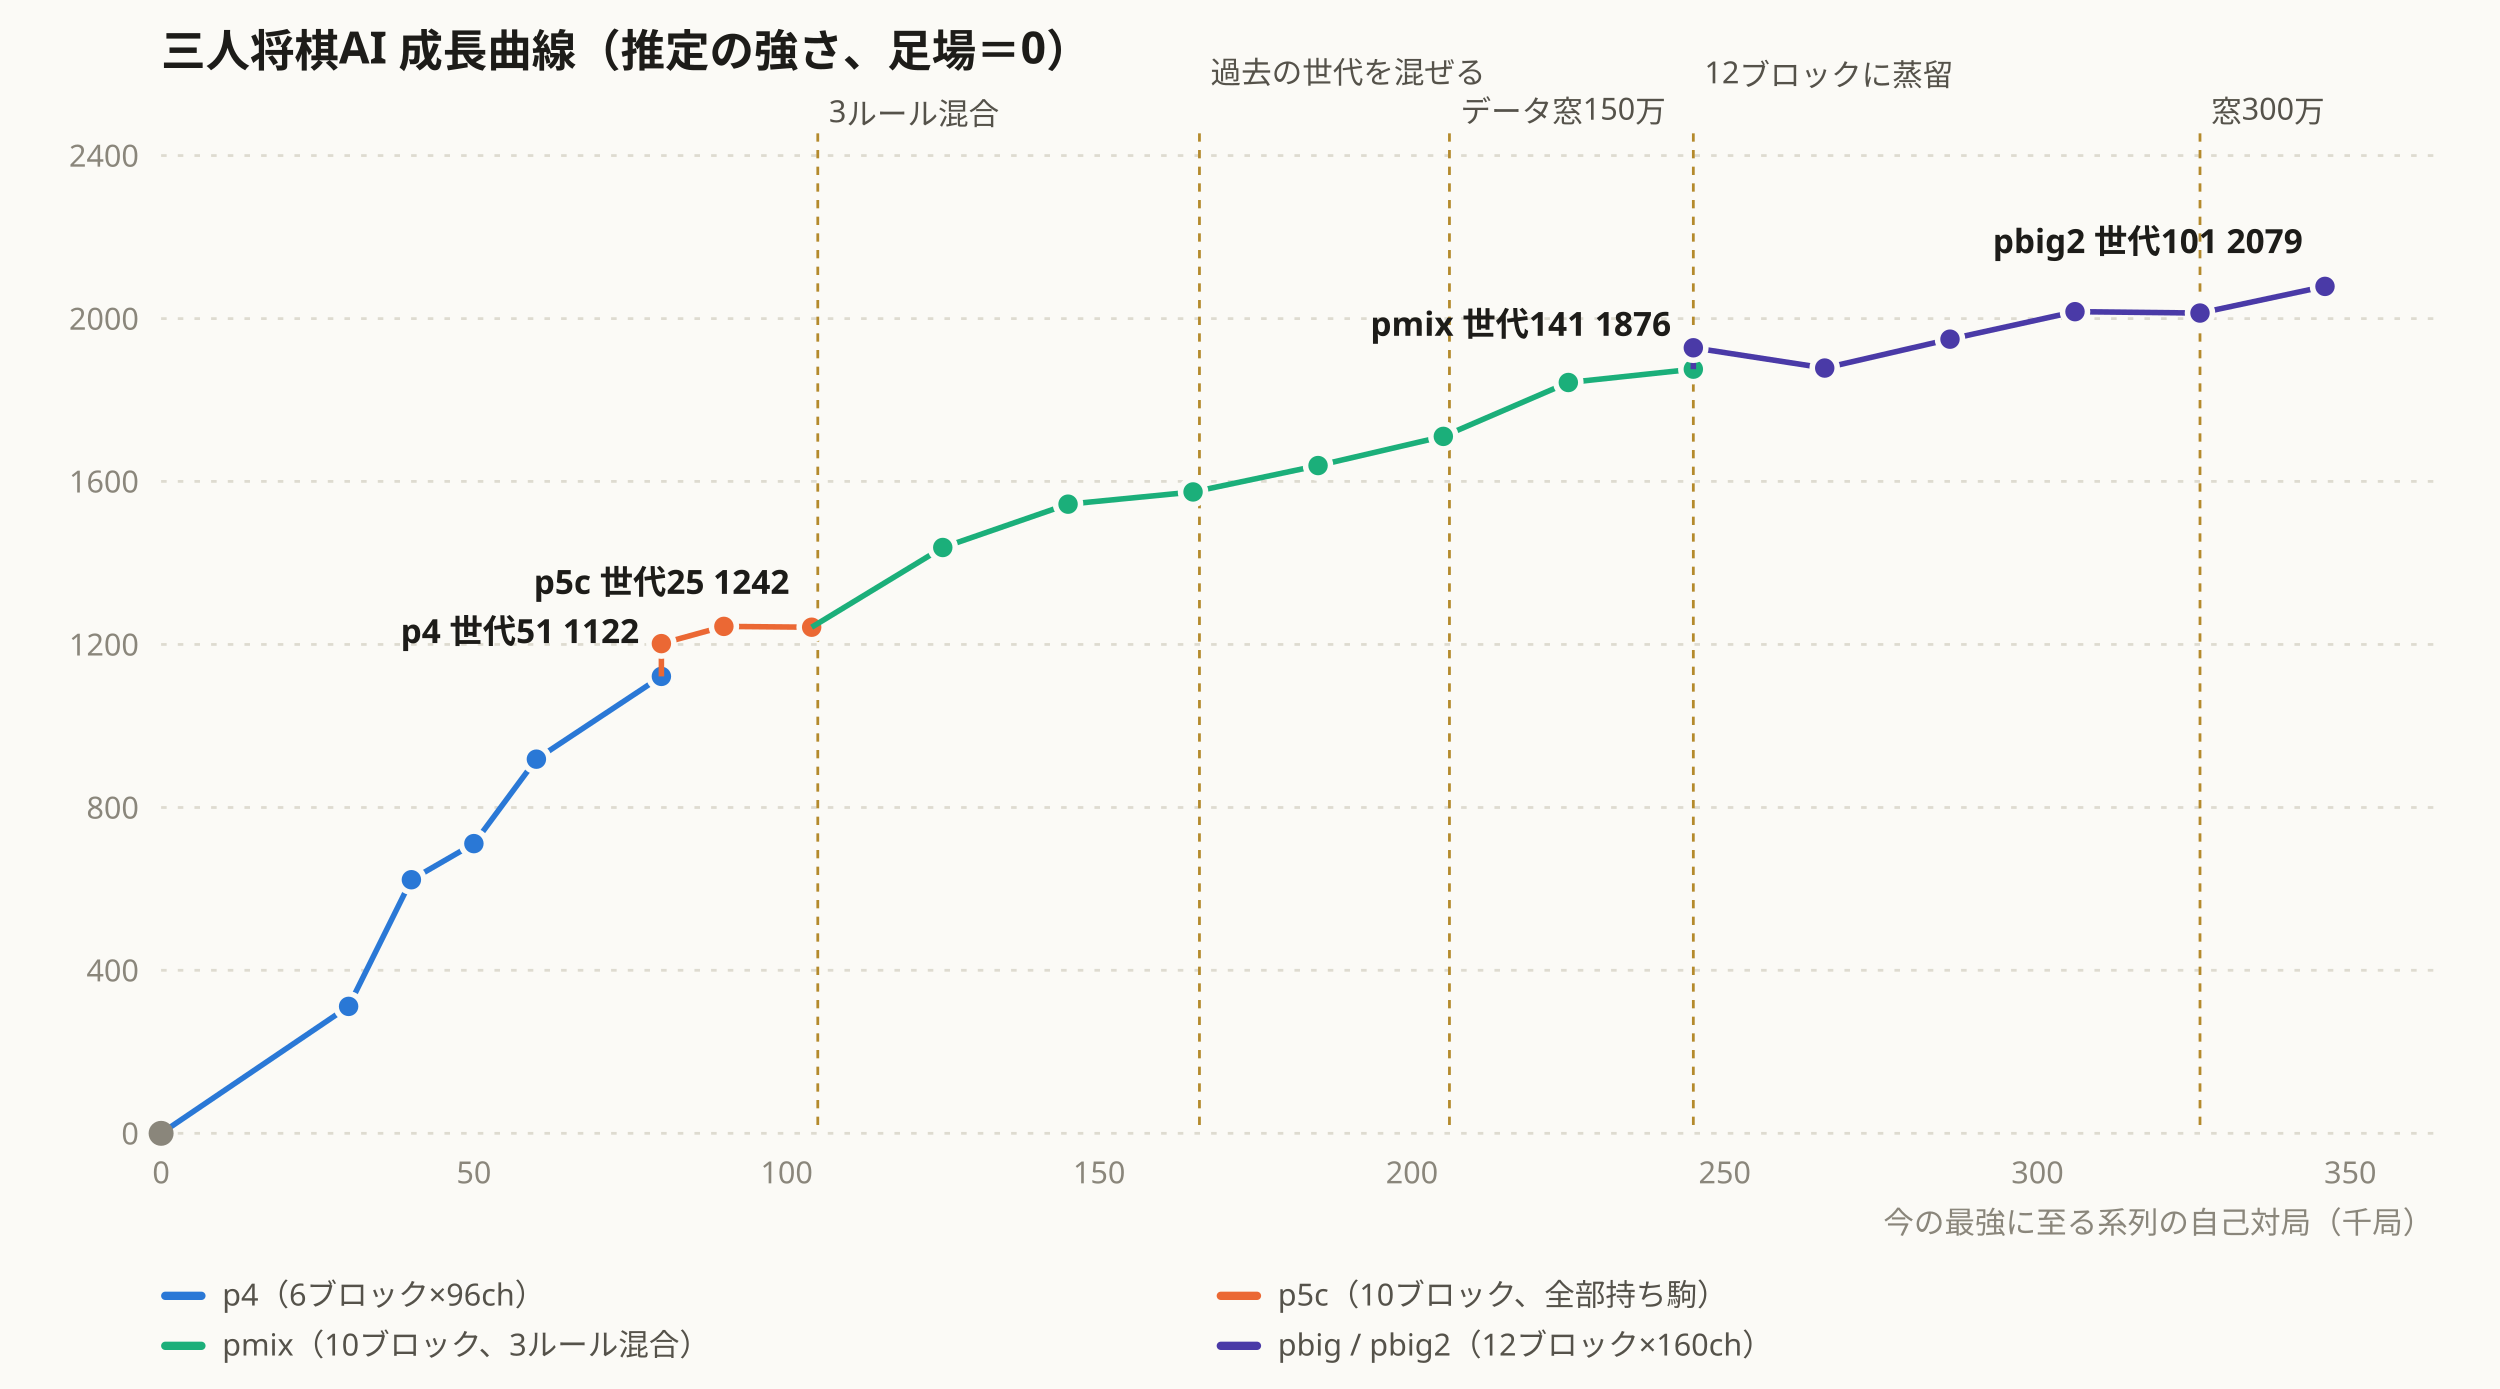
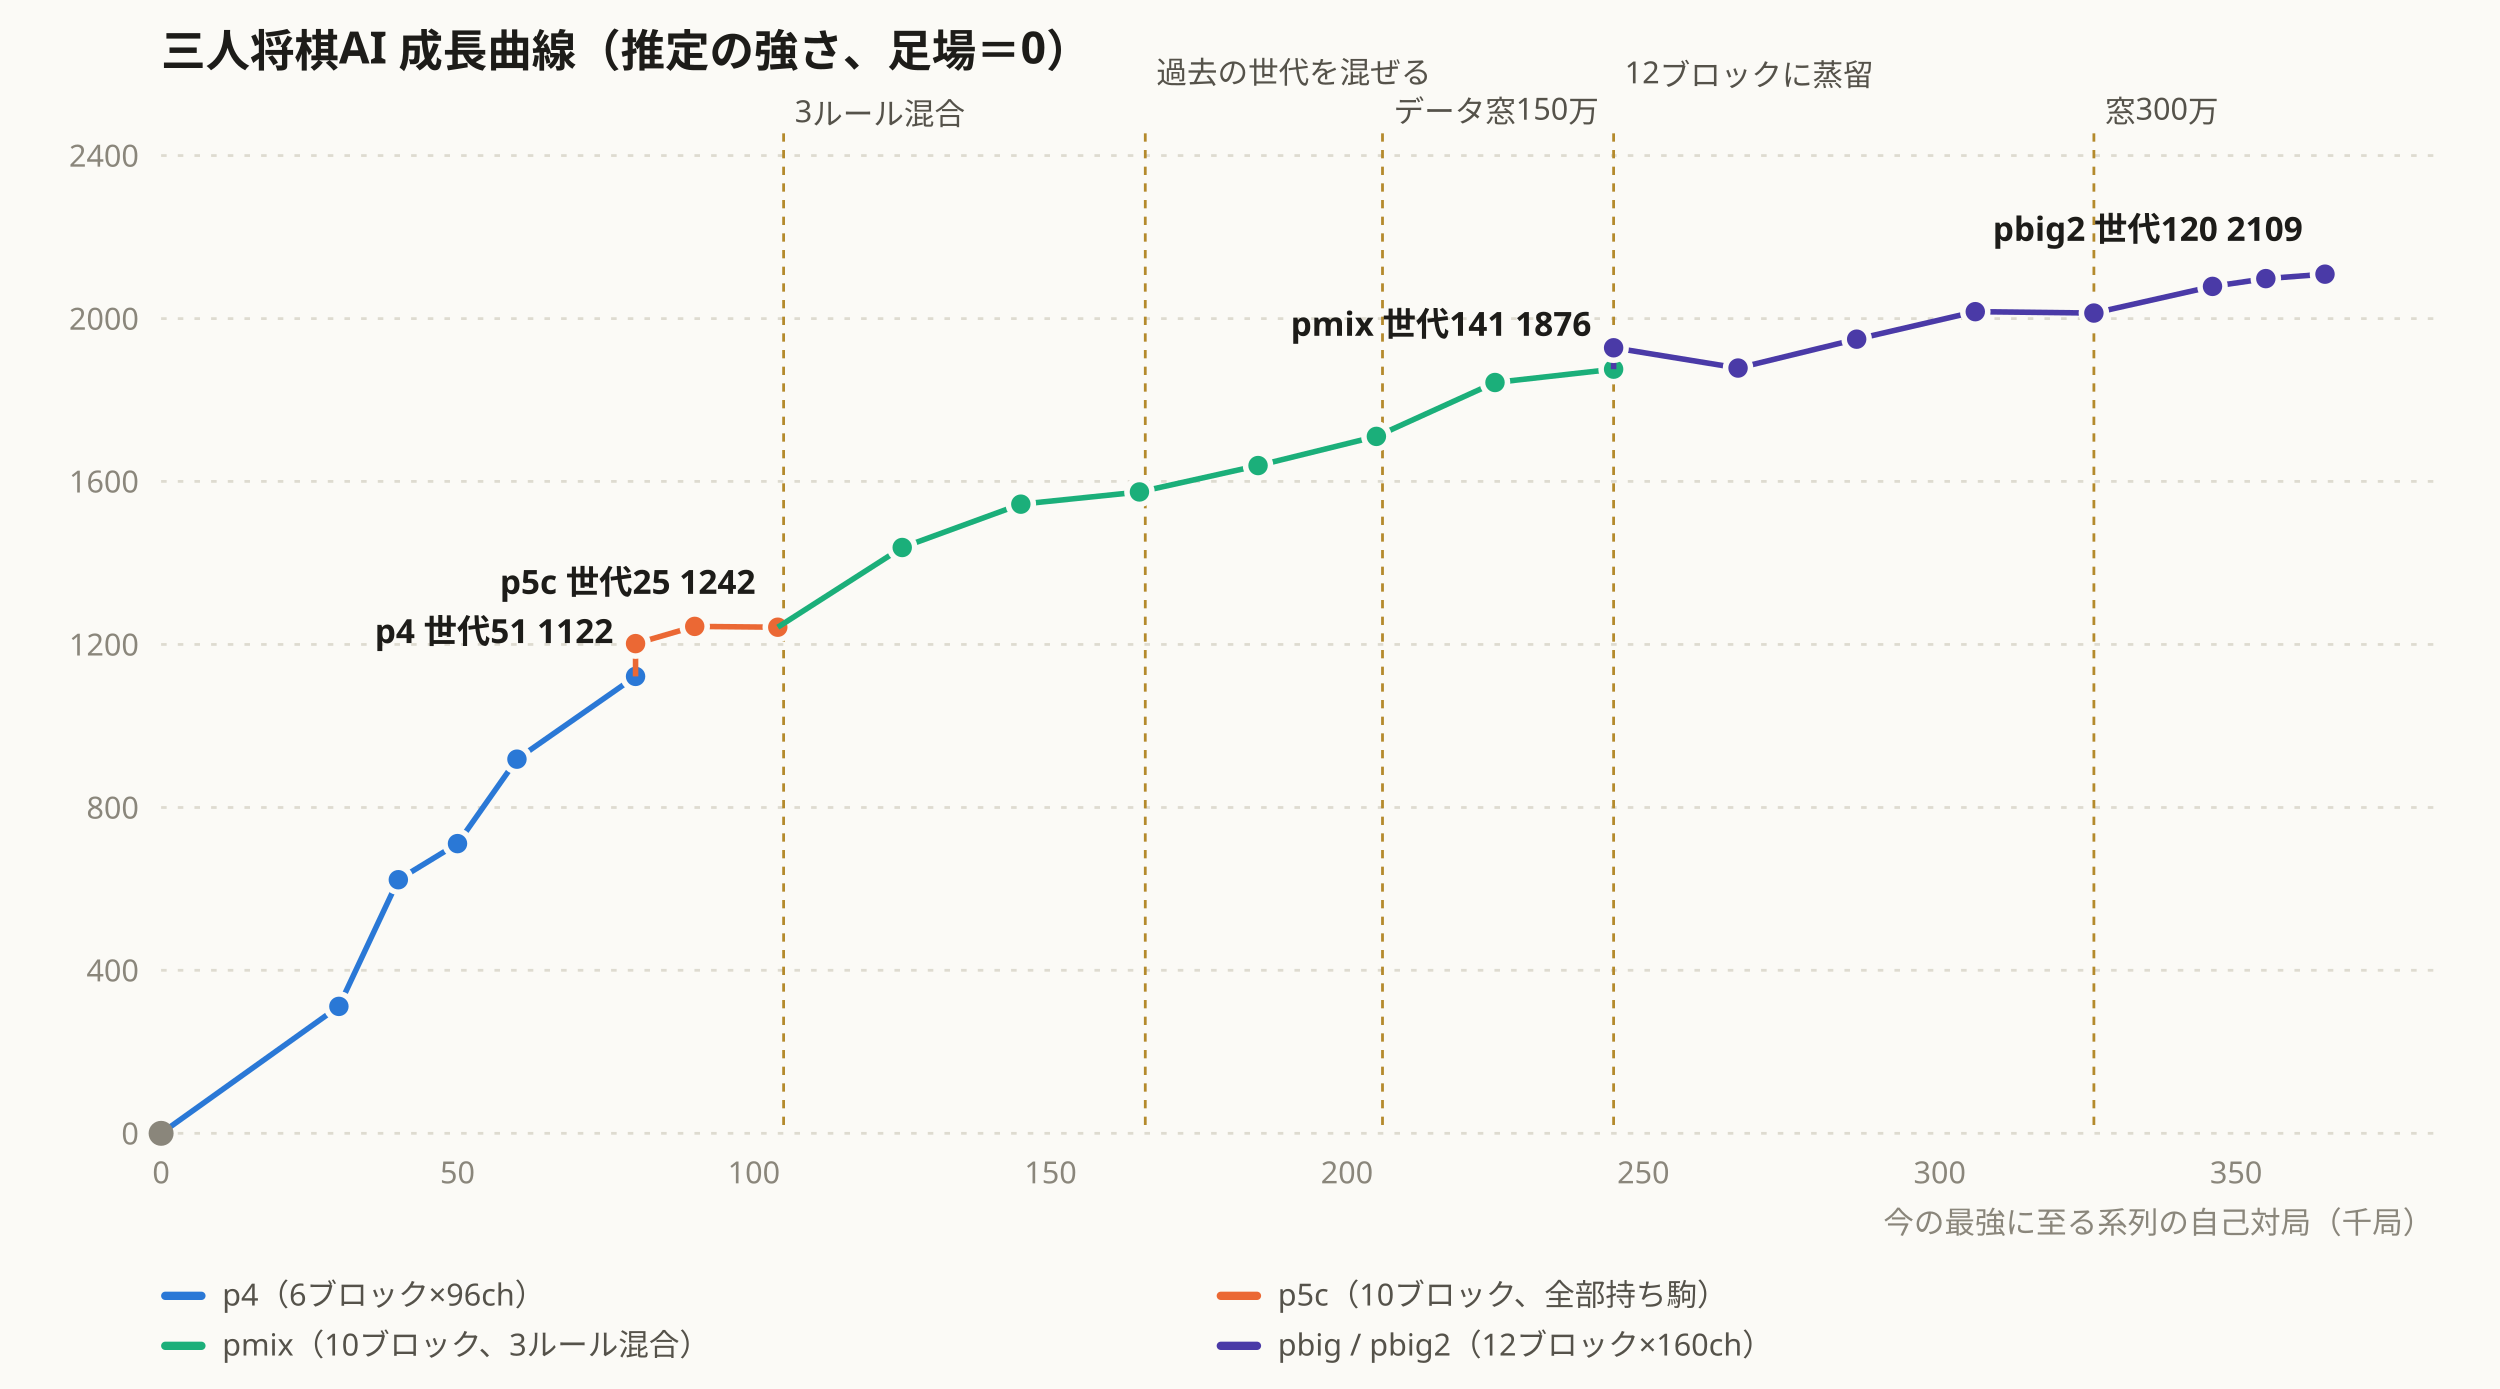
<svg xmlns="http://www.w3.org/2000/svg" viewBox="0 0 900 500" font-family="Hiragino Sans, Yu Gothic, Meiryo, sans-serif">
  <rect width="900" height="500" fill="#fbfaf6" />
  <text x="58" y="24" font-size="16" font-weight="700" fill="#1d1c19">三人将棋AI 成長曲線（推定の強さ、足場＝0）</text>
  <line x1="58" x2="876" y1="408.0" y2="408.0" stroke="#dedbd0" stroke-dasharray="2 4" />
  <text x="50" y="412.0" font-size="11" fill="#8a867b" text-anchor="end">0</text>
  <line x1="58" x2="876" y1="349.3" y2="349.3" stroke="#dedbd0" stroke-dasharray="2 4" />
  <text x="50" y="353.3" font-size="11" fill="#8a867b" text-anchor="end">400</text>
  <line x1="58" x2="876" y1="290.7" y2="290.7" stroke="#dedbd0" stroke-dasharray="2 4" />
  <text x="50" y="294.7" font-size="11" fill="#8a867b" text-anchor="end">800</text>
  <line x1="58" x2="876" y1="232.0" y2="232.0" stroke="#dedbd0" stroke-dasharray="2 4" />
  <text x="50" y="236.0" font-size="11" fill="#8a867b" text-anchor="end">1200</text>
  <line x1="58" x2="876" y1="173.3" y2="173.3" stroke="#dedbd0" stroke-dasharray="2 4" />
  <text x="50" y="177.3" font-size="11" fill="#8a867b" text-anchor="end">1600</text>
  <line x1="58" x2="876" y1="114.7" y2="114.7" stroke="#dedbd0" stroke-dasharray="2 4" />
  <text x="50" y="118.7" font-size="11" fill="#8a867b" text-anchor="end">2000</text>
  <line x1="58" x2="876" y1="56.0" y2="56.0" stroke="#dedbd0" stroke-dasharray="2 4" />
  <text x="50" y="60.0" font-size="11" fill="#8a867b" text-anchor="end">2400</text>
  <text x="58.0" y="426" font-size="11" fill="#8a867b" text-anchor="middle">0</text>
-   <text x="170.6" y="426" font-size="11" fill="#8a867b" text-anchor="middle">50</text>
-   <text x="283.2" y="426" font-size="11" fill="#8a867b" text-anchor="middle">100</text>
-   <text x="395.7" y="426" font-size="11" fill="#8a867b" text-anchor="middle">150</text>
-   <text x="508.3" y="426" font-size="11" fill="#8a867b" text-anchor="middle">200</text>
-   <text x="620.9" y="426" font-size="11" fill="#8a867b" text-anchor="middle">250</text>
-   <text x="733.5" y="426" font-size="11" fill="#8a867b" text-anchor="middle">300</text>
-   <text x="846.1" y="426" font-size="11" fill="#8a867b" text-anchor="middle">350</text>
+   <text x="164.7" y="426" font-size="11" fill="#8a867b" text-anchor="middle">50</text>
+   <text x="271.4" y="426" font-size="11" fill="#8a867b" text-anchor="middle">100</text>
+   <text x="378.2" y="426" font-size="11" fill="#8a867b" text-anchor="middle">150</text>
+   <text x="484.9" y="426" font-size="11" fill="#8a867b" text-anchor="middle">200</text>
+   <text x="591.6" y="426" font-size="11" fill="#8a867b" text-anchor="middle">250</text>
+   <text x="698.3" y="426" font-size="11" fill="#8a867b" text-anchor="middle">300</text>
+   <text x="805.0" y="426" font-size="11" fill="#8a867b" text-anchor="middle">350</text>
  <text x="876" y="444" font-size="11" fill="#8a867b" text-anchor="end">今の最強に至る系列の自己対局（千局）</text>
-   <line x1="294.4" x2="294.4" y1="48" y2="408" stroke="#b48a2c" stroke-dasharray="3 3" />
-   <text x="298.4" y="44" font-size="11" fill="#55524a">3ルール混合</text>
-   <line x1="431.8" x2="431.8" y1="48" y2="408" stroke="#b48a2c" stroke-dasharray="3 3" />
-   <text x="435.8" y="30" font-size="11" fill="#55524a">過去の世代を混ぜる</text>
-   <line x1="521.8" x2="521.8" y1="48" y2="408" stroke="#b48a2c" stroke-dasharray="3 3" />
-   <text x="525.8" y="44" font-size="11" fill="#55524a">データ窓150万</text>
-   <line x1="609.6" x2="609.6" y1="48" y2="408" stroke="#b48a2c" stroke-dasharray="3 3" />
-   <text x="613.6" y="30" font-size="11" fill="#55524a">12ブロックに蒸留</text>
-   <line x1="792.0" x2="792.0" y1="48" y2="408" stroke="#b48a2c" stroke-dasharray="3 3" />
-   <text x="796.0" y="44" font-size="11" fill="#55524a">窓300万</text>
-   <polyline fill="none" stroke="#2a78d6" stroke-width="2" stroke-linejoin="round" points="58.0,408.0 125.5,362.3 148.1,316.7 170.6,303.7 193.1,273.3 238.1,243.5" />
-   <circle cx="125.5" cy="362.3" r="4.5" fill="#2a78d6" stroke="#fbfaf6" stroke-width="2" />
-   <circle cx="148.1" cy="316.7" r="4.5" fill="#2a78d6" stroke="#fbfaf6" stroke-width="2" />
-   <circle cx="170.6" cy="303.7" r="4.5" fill="#2a78d6" stroke="#fbfaf6" stroke-width="2" />
-   <circle cx="193.1" cy="273.3" r="4.5" fill="#2a78d6" stroke="#fbfaf6" stroke-width="2" />
-   <circle cx="238.1" cy="243.5" r="4.5" fill="#2a78d6" stroke="#fbfaf6" stroke-width="2" />
-   <text x="230.1" y="231.5" font-size="12" font-weight="700" fill="#1d1c19" text-anchor="end">p4 世代51 1122</text>
-   <polyline fill="none" stroke="#eb6834" stroke-width="2" stroke-linejoin="round" points="238.1,243.5 238.1,231.7 260.6,225.5 292.2,225.8" />
-   <circle cx="238.1" cy="231.7" r="4.5" fill="#eb6834" stroke="#fbfaf6" stroke-width="2" />
-   <circle cx="260.6" cy="225.5" r="4.5" fill="#eb6834" stroke="#fbfaf6" stroke-width="2" />
-   <circle cx="292.2" cy="225.8" r="4.5" fill="#eb6834" stroke="#fbfaf6" stroke-width="2" />
-   <text x="284.2" y="213.8" font-size="12" font-weight="700" fill="#1d1c19" text-anchor="end">p5c 世代25 1242</text>
-   <polyline fill="none" stroke="#1baf7a" stroke-width="2" stroke-linejoin="round" points="292.2,225.8 339.4,197.1 384.5,181.5 429.5,177.1 474.5,167.6 519.6,157.1 564.6,137.7 609.6,132.9" />
-   <circle cx="339.4" cy="197.1" r="4.5" fill="#1baf7a" stroke="#fbfaf6" stroke-width="2" />
-   <circle cx="384.5" cy="181.5" r="4.5" fill="#1baf7a" stroke="#fbfaf6" stroke-width="2" />
-   <circle cx="429.5" cy="177.1" r="4.5" fill="#1baf7a" stroke="#fbfaf6" stroke-width="2" />
-   <circle cx="474.5" cy="167.6" r="4.5" fill="#1baf7a" stroke="#fbfaf6" stroke-width="2" />
-   <circle cx="519.6" cy="157.1" r="4.5" fill="#1baf7a" stroke="#fbfaf6" stroke-width="2" />
-   <circle cx="564.6" cy="137.7" r="4.5" fill="#1baf7a" stroke="#fbfaf6" stroke-width="2" />
-   <circle cx="609.6" cy="132.9" r="4.5" fill="#1baf7a" stroke="#fbfaf6" stroke-width="2" />
-   <text x="601.6" y="120.9" font-size="12" font-weight="700" fill="#1d1c19" text-anchor="end">pmix 世代141 1876</text>
-   <polyline fill="none" stroke="#4a3aa7" stroke-width="2" stroke-linejoin="round" points="609.6,132.9 609.6,125.2 656.9,132.5 702.0,122.1 747.0,112.2 792.0,112.7 837.0,103.1" />
-   <circle cx="609.6" cy="125.2" r="4.5" fill="#4a3aa7" stroke="#fbfaf6" stroke-width="2" />
-   <circle cx="656.9" cy="132.5" r="4.5" fill="#4a3aa7" stroke="#fbfaf6" stroke-width="2" />
-   <circle cx="702.0" cy="122.1" r="4.5" fill="#4a3aa7" stroke="#fbfaf6" stroke-width="2" />
-   <circle cx="747.0" cy="112.2" r="4.5" fill="#4a3aa7" stroke="#fbfaf6" stroke-width="2" />
-   <circle cx="792.0" cy="112.7" r="4.5" fill="#4a3aa7" stroke="#fbfaf6" stroke-width="2" />
-   <circle cx="837.0" cy="103.1" r="4.5" fill="#4a3aa7" stroke="#fbfaf6" stroke-width="2" />
-   <text x="829.0" y="91.1" font-size="12" font-weight="700" fill="#1d1c19" text-anchor="end">pbig2 世代101 2079</text>
+   <line x1="282.1" x2="282.1" y1="48" y2="408" stroke="#b48a2c" stroke-dasharray="3 3" />
+   <text x="286.1" y="44" font-size="11" fill="#55524a">3ルール混合</text>
+   <line x1="412.3" x2="412.3" y1="48" y2="408" stroke="#b48a2c" stroke-dasharray="3 3" />
+   <text x="416.3" y="30" font-size="11" fill="#55524a">過去の世代を混ぜる</text>
+   <line x1="497.7" x2="497.7" y1="48" y2="408" stroke="#b48a2c" stroke-dasharray="3 3" />
+   <text x="501.7" y="44" font-size="11" fill="#55524a">データ窓150万</text>
+   <line x1="580.9" x2="580.9" y1="48" y2="408" stroke="#b48a2c" stroke-dasharray="3 3" />
+   <text x="584.9" y="30" font-size="11" fill="#55524a">12ブロックに蒸留</text>
+   <line x1="753.8" x2="753.8" y1="48" y2="408" stroke="#b48a2c" stroke-dasharray="3 3" />
+   <text x="757.8" y="44" font-size="11" fill="#55524a">窓300万</text>
+   <polyline fill="none" stroke="#2a78d6" stroke-width="2" stroke-linejoin="round" points="58.0,408.0 122.0,362.3 143.4,316.7 164.7,303.7 186.1,273.3 228.8,243.5" />
+   <circle cx="122.0" cy="362.3" r="4.5" fill="#2a78d6" stroke="#fbfaf6" stroke-width="2" />
+   <circle cx="143.4" cy="316.7" r="4.5" fill="#2a78d6" stroke="#fbfaf6" stroke-width="2" />
+   <circle cx="164.7" cy="303.7" r="4.5" fill="#2a78d6" stroke="#fbfaf6" stroke-width="2" />
+   <circle cx="186.1" cy="273.3" r="4.5" fill="#2a78d6" stroke="#fbfaf6" stroke-width="2" />
+   <circle cx="228.8" cy="243.5" r="4.5" fill="#2a78d6" stroke="#fbfaf6" stroke-width="2" />
+   <text x="220.8" y="231.5" font-size="12" font-weight="700" fill="#1d1c19" text-anchor="end">p4 世代51 1122</text>
+   <polyline fill="none" stroke="#eb6834" stroke-width="2" stroke-linejoin="round" points="228.8,243.5 228.8,231.7 250.1,225.5 280.0,225.8" />
+   <circle cx="228.8" cy="231.7" r="4.5" fill="#eb6834" stroke="#fbfaf6" stroke-width="2" />
+   <circle cx="250.1" cy="225.5" r="4.5" fill="#eb6834" stroke="#fbfaf6" stroke-width="2" />
+   <circle cx="280.0" cy="225.8" r="4.5" fill="#eb6834" stroke="#fbfaf6" stroke-width="2" />
+   <text x="272.0" y="213.8" font-size="12" font-weight="700" fill="#1d1c19" text-anchor="end">p5c 世代25 1242</text>
+   <polyline fill="none" stroke="#1baf7a" stroke-width="2" stroke-linejoin="round" points="280.0,225.8 324.8,197.1 367.5,181.5 410.2,177.1 452.9,167.6 495.5,157.1 538.2,137.7 580.9,132.9" />
+   <circle cx="324.8" cy="197.1" r="4.5" fill="#1baf7a" stroke="#fbfaf6" stroke-width="2" />
+   <circle cx="367.5" cy="181.5" r="4.5" fill="#1baf7a" stroke="#fbfaf6" stroke-width="2" />
+   <circle cx="410.2" cy="177.1" r="4.5" fill="#1baf7a" stroke="#fbfaf6" stroke-width="2" />
+   <circle cx="452.9" cy="167.6" r="4.5" fill="#1baf7a" stroke="#fbfaf6" stroke-width="2" />
+   <circle cx="495.5" cy="157.1" r="4.5" fill="#1baf7a" stroke="#fbfaf6" stroke-width="2" />
+   <circle cx="538.2" cy="137.7" r="4.5" fill="#1baf7a" stroke="#fbfaf6" stroke-width="2" />
+   <circle cx="580.9" cy="132.9" r="4.5" fill="#1baf7a" stroke="#fbfaf6" stroke-width="2" />
+   <text x="572.9" y="120.9" font-size="12" font-weight="700" fill="#1d1c19" text-anchor="end">pmix 世代141 1876</text>
+   <polyline fill="none" stroke="#4a3aa7" stroke-width="2" stroke-linejoin="round" points="580.9,132.9 580.9,125.2 625.7,132.5 668.4,122.1 711.1,112.2 753.8,112.7 796.5,103.1 815.7,100.3 837.0,98.7" />
+   <circle cx="580.9" cy="125.2" r="4.5" fill="#4a3aa7" stroke="#fbfaf6" stroke-width="2" />
+   <circle cx="625.7" cy="132.5" r="4.5" fill="#4a3aa7" stroke="#fbfaf6" stroke-width="2" />
+   <circle cx="668.4" cy="122.1" r="4.5" fill="#4a3aa7" stroke="#fbfaf6" stroke-width="2" />
+   <circle cx="711.1" cy="112.2" r="4.5" fill="#4a3aa7" stroke="#fbfaf6" stroke-width="2" />
+   <circle cx="753.8" cy="112.7" r="4.5" fill="#4a3aa7" stroke="#fbfaf6" stroke-width="2" />
+   <circle cx="796.5" cy="103.1" r="4.5" fill="#4a3aa7" stroke="#fbfaf6" stroke-width="2" />
+   <circle cx="815.7" cy="100.3" r="4.5" fill="#4a3aa7" stroke="#fbfaf6" stroke-width="2" />
+   <circle cx="837.0" cy="98.7" r="4.5" fill="#4a3aa7" stroke="#fbfaf6" stroke-width="2" />
+   <text x="829.0" y="86.7" font-size="12" font-weight="700" fill="#1d1c19" text-anchor="end">pbig2 世代120 2109</text>
  <circle cx="58.0" cy="408.0" r="4.5" fill="#8a867b" />
  <rect x="58" y="465" width="16" height="3" rx="1.5" fill="#2a78d6" />
  <text x="80" y="470" font-size="11" fill="#55524a">p4（6ブロック×96ch）</text>
  <rect x="438" y="465" width="16" height="3" rx="1.5" fill="#eb6834" />
  <text x="460" y="470" font-size="11" fill="#55524a">p5c（10ブロック、全部持ち駒）</text>
  <rect x="58" y="483" width="16" height="3" rx="1.5" fill="#1baf7a" />
  <text x="80" y="488" font-size="11" fill="#55524a">pmix（10ブロック、3ルール混合）</text>
  <rect x="438" y="483" width="16" height="3" rx="1.5" fill="#4a3aa7" />
  <text x="460" y="488" font-size="11" fill="#55524a">pbig / pbig2（12ブロック×160ch）</text>
</svg>
